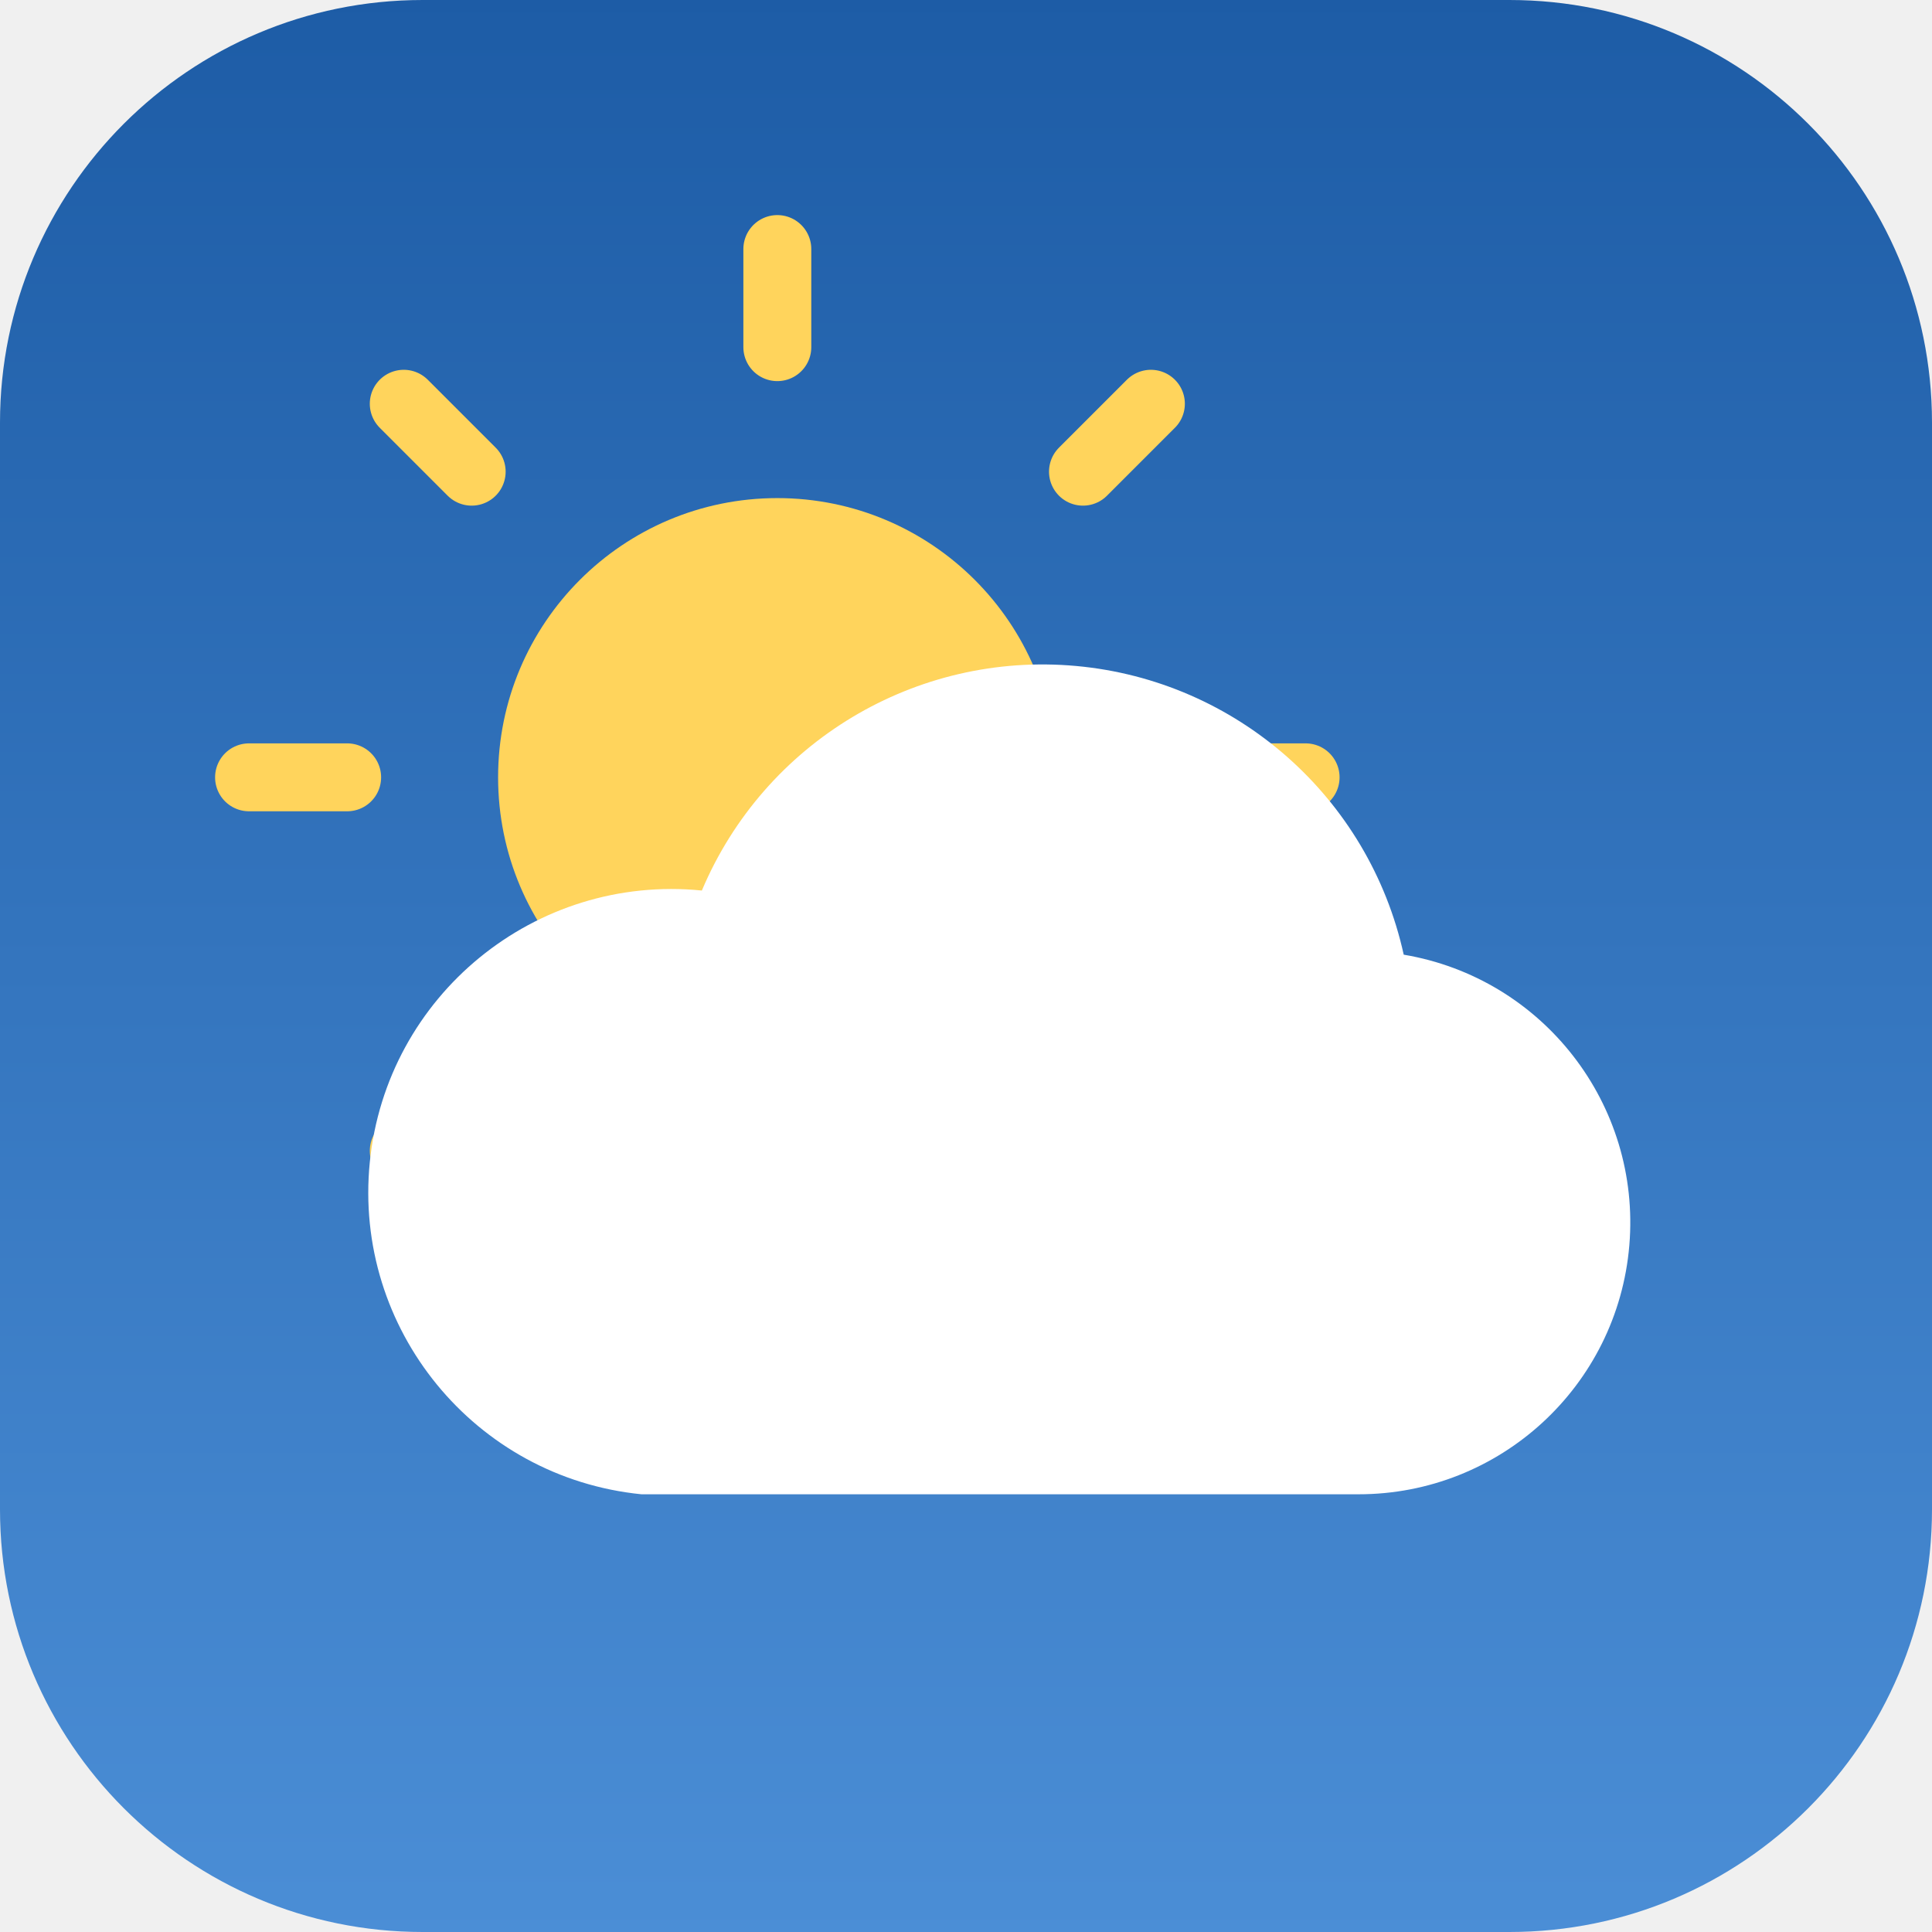
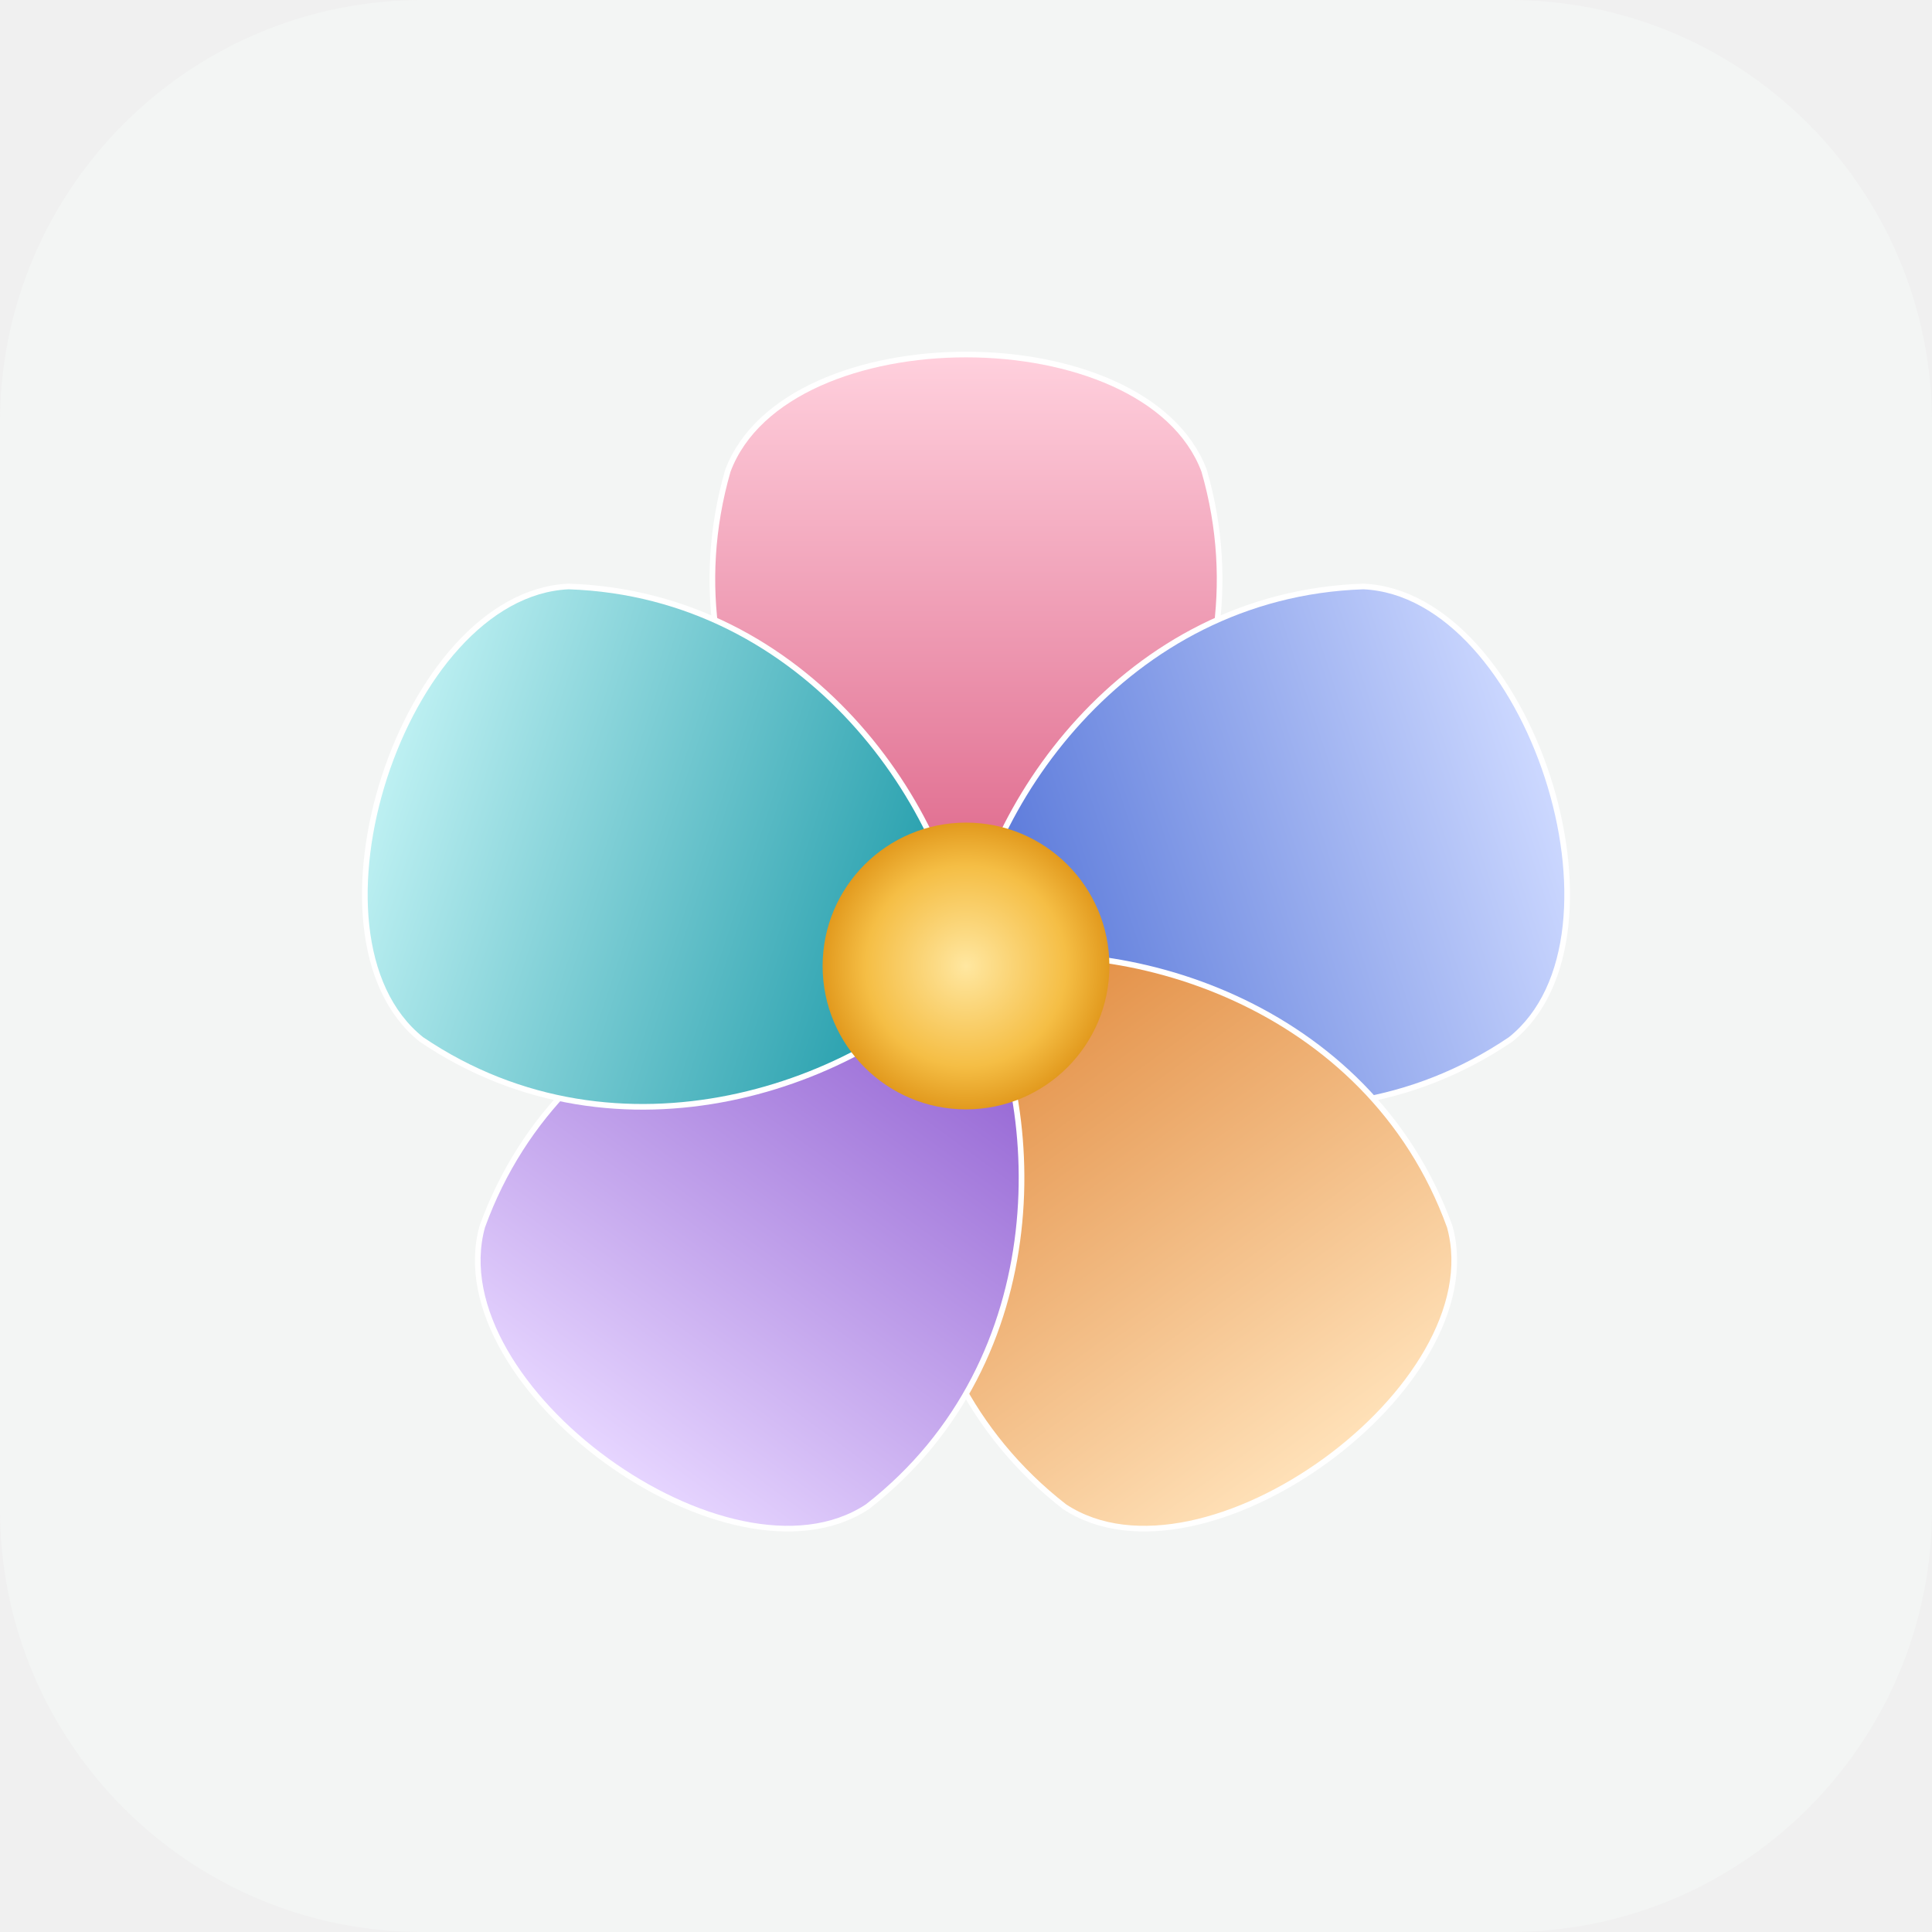
<svg xmlns="http://www.w3.org/2000/svg" viewBox="0 0 512 512">
  <defs>
-     <linearGradient id="sky" x1="0" y1="0" x2="0" y2="1">
-       <stop offset="0" stop-color="#1D5CA6" />
-       <stop offset="1" stop-color="#4B8ED6" />
+     <radialGradient id="pollen">
+       <stop offset="0" stop-color="#FFE7A0" />
+       <stop offset=".7" stop-color="#F5BE45" />
+       <stop offset="1" stop-color="#E29A1E" />
+     </radialGradient>
+     <linearGradient id="a" x1="0" y1="1" x2="0" y2="0">
+       <stop offset="0" stop-color="#D9577E" />
+       <stop offset="1" stop-color="#FFD0DD" />
+     </linearGradient>
+     <linearGradient id="b" x1="0" y1="1" x2="0" y2="0">
+       <stop offset="0" stop-color="#4E6FD6" />
+       <stop offset="1" stop-color="#CCD8FF" />
+     </linearGradient>
+     <linearGradient id="c" x1="0" y1="1" x2="0" y2="0">
+       <stop offset="0" stop-color="#E0873A" />
+       <stop offset="1" stop-color="#FFE1B8" />
+     </linearGradient>
+     <linearGradient id="d" x1="0" y1="1" x2="0" y2="0">
+       <stop offset="0" stop-color="#8E5CD0" />
+       <stop offset="1" stop-color="#E6D5FF" />
+     </linearGradient>
+     <linearGradient id="e" x1="0" y1="1" x2="0" y2="0">
+       <stop offset="0" stop-color="#1797A6" />
+       <stop offset="1" stop-color="#BDF0F2" />
    </linearGradient>
  </defs>
-   <rect width="512" height="512" rx="112" fill="url(#sky)" />
-   <circle cx="206" cy="206" r="74" fill="#FFD45C" />
-   <g stroke="#FFD45C" stroke-width="18" stroke-linecap="round">
-     <path d="M206 92v-26M206 346v-26M92 206H66M346 206h-26M125 125l-18-18M305 305l-18-18M125 287l-18 18M287 125l18-18" />
+   <rect width="512" height="512" rx="112" fill="#F3F5F4" />
+   <g transform="translate(256 256) scale(2)" stroke="#fff" stroke-width="1.5" paint-order="stroke">
+     <path d="M0 0C19 -8.4 39.9 -35.3 31.2 -65.5C23.6 -85.7 -23.6 -85.7 -31.2 -65.5C-39.9 -35.3 -19 -8.4 0 0Z" fill="url(#a)" />
+     <path d="M0 0C19 -8.4 39.9 -35.3 31.2 -65.5C23.6 -85.7 -23.6 -85.7 -31.2 -65.5C-39.9 -35.3 -19 -8.4 0 0Z" fill="url(#b)" transform="rotate(72)" />
+     <path d="M0 0C19 -8.4 39.9 -35.3 31.2 -65.5C23.6 -85.7 -23.6 -85.7 -31.2 -65.5C-39.9 -35.3 -19 -8.4 0 0Z" fill="url(#c)" transform="rotate(144)" />
+     <path d="M0 0C19 -8.4 39.9 -35.3 31.2 -65.5C23.6 -85.7 -23.6 -85.7 -31.2 -65.5C-39.9 -35.3 -19 -8.4 0 0Z" fill="url(#d)" transform="rotate(216)" />
+     <path d="M0 0C19 -8.4 39.9 -35.3 31.2 -65.5C23.6 -85.7 -23.6 -85.7 -31.2 -65.5C-39.9 -35.3 -19 -8.4 0 0Z" fill="url(#e)" transform="rotate(288)" />
+     <circle r="19" fill="url(#pollen)" stroke="none" />
  </g>
-   <path d="M170 396h190a72 72 0 0 0 12-143 98 98 0 0 0-186-17 80 80 0 0 0-16 160z" fill="#fff" />
</svg>
